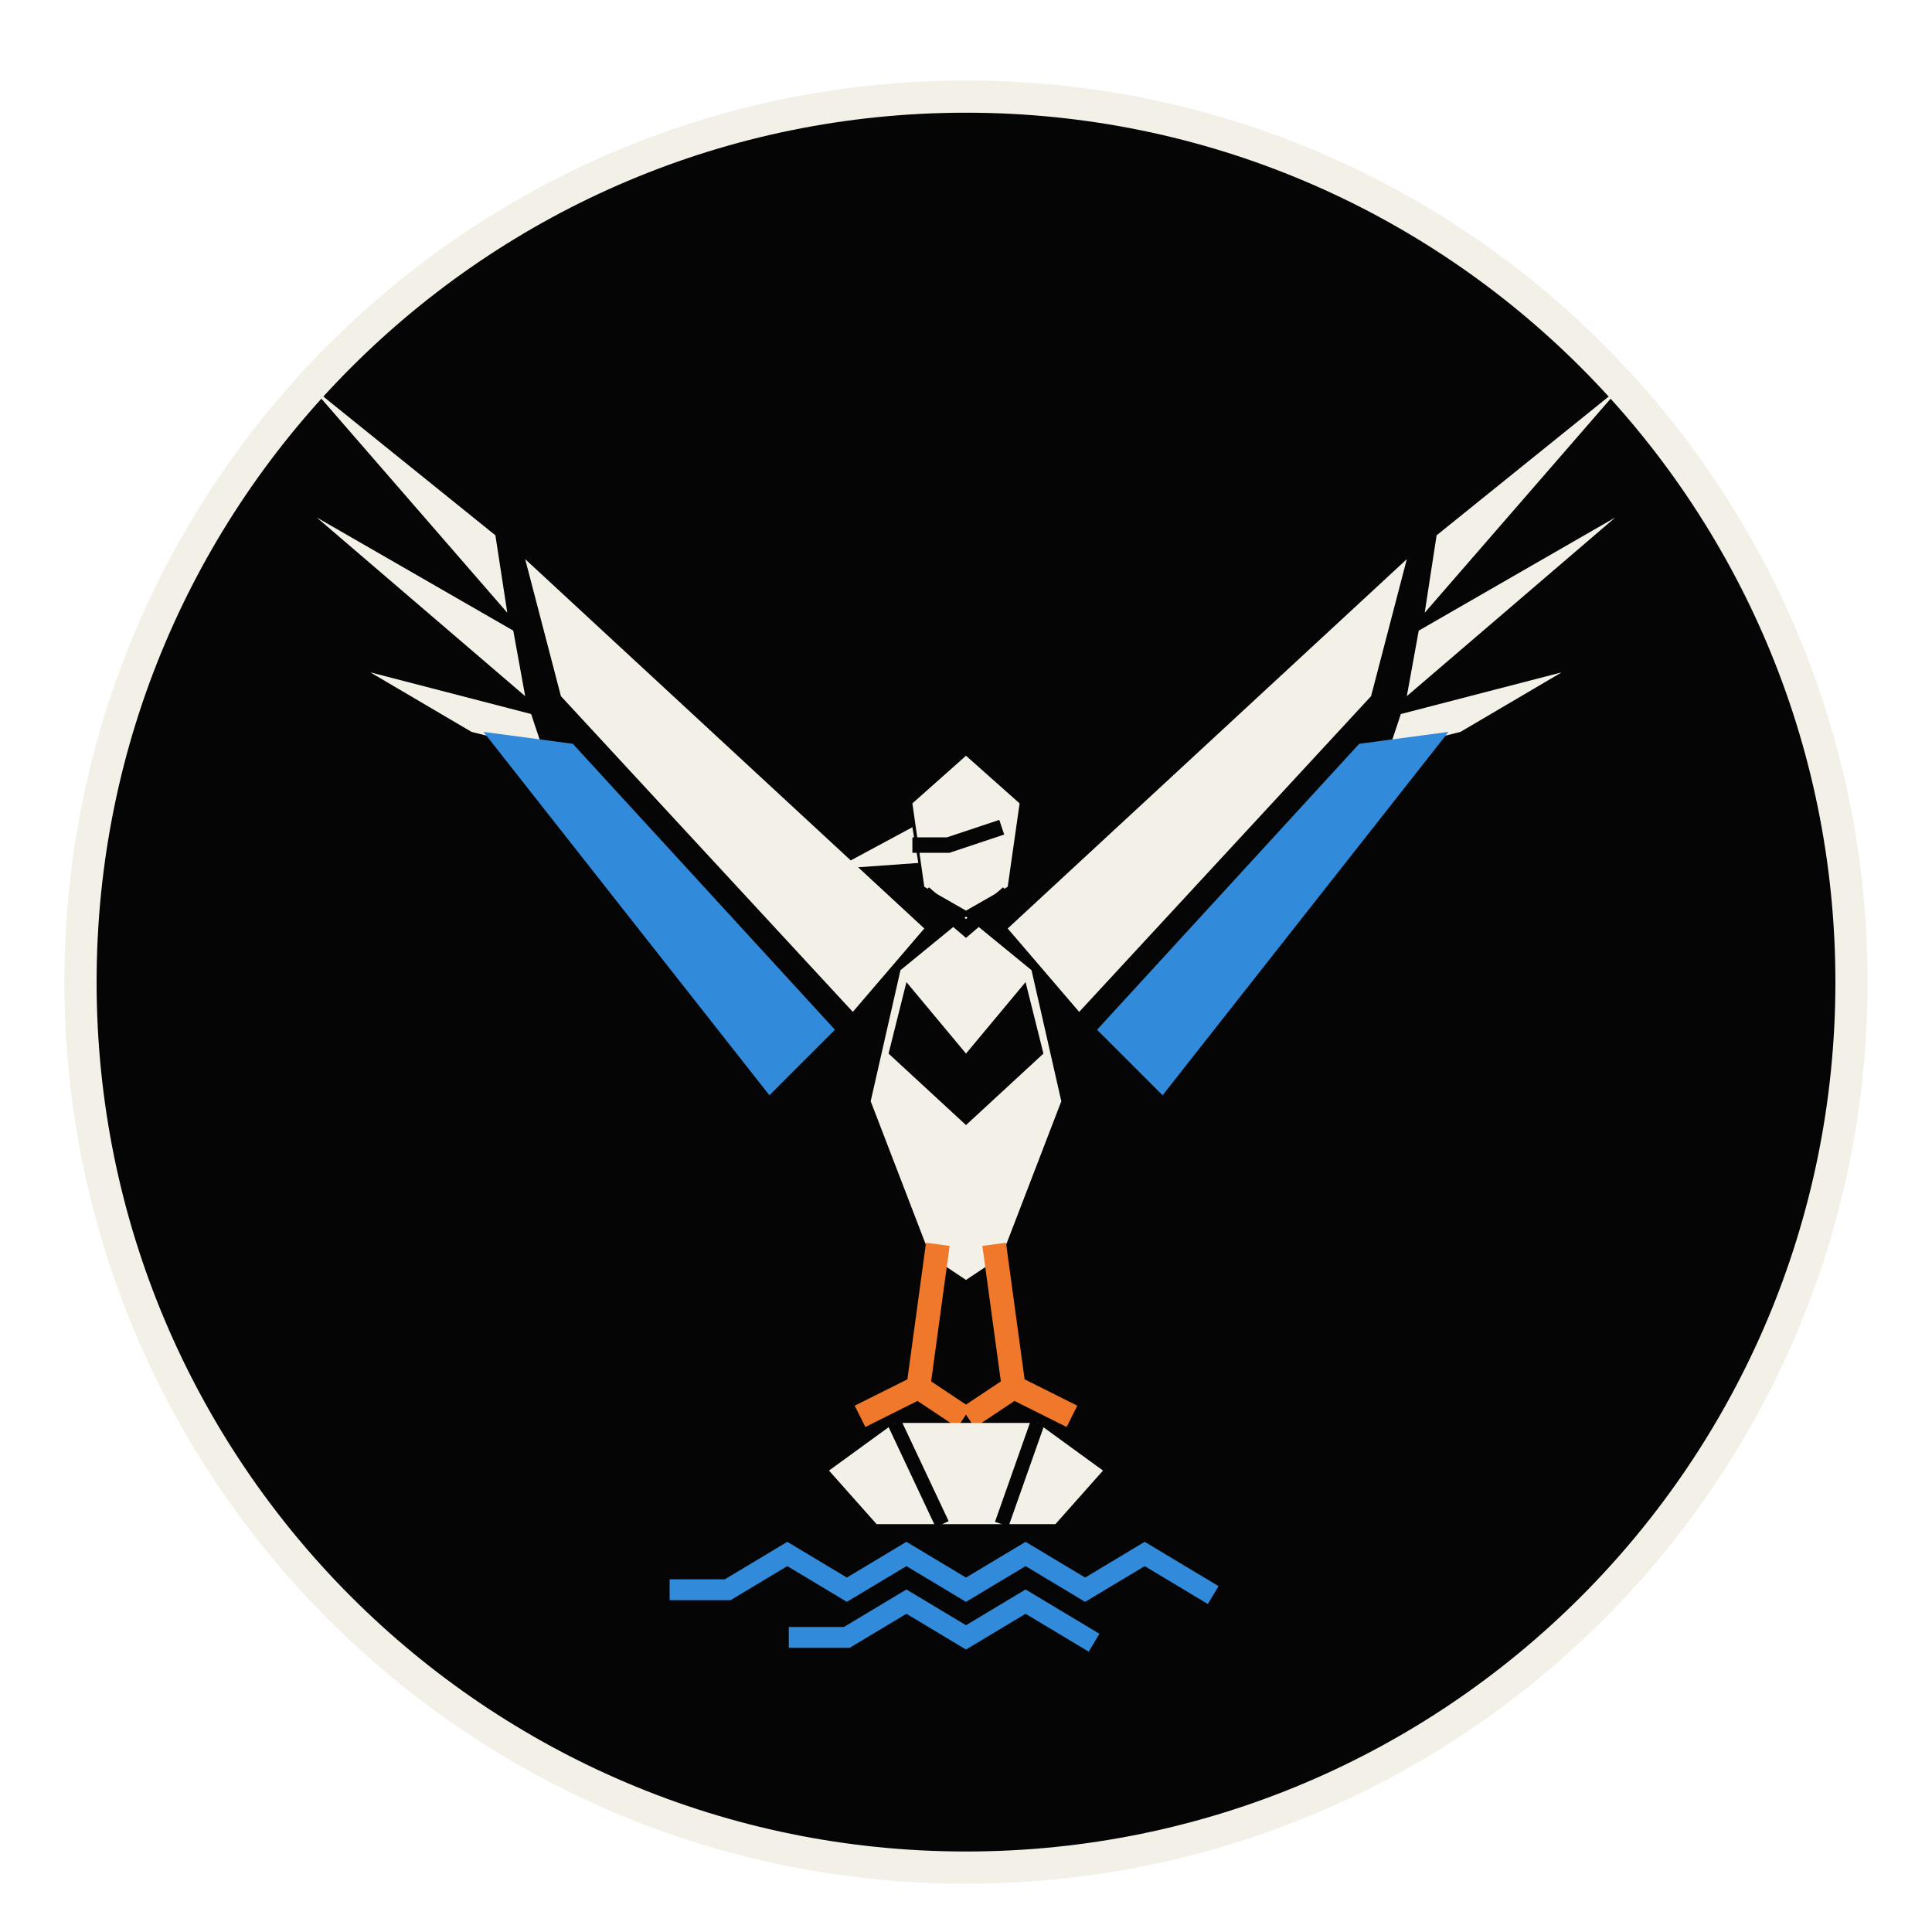
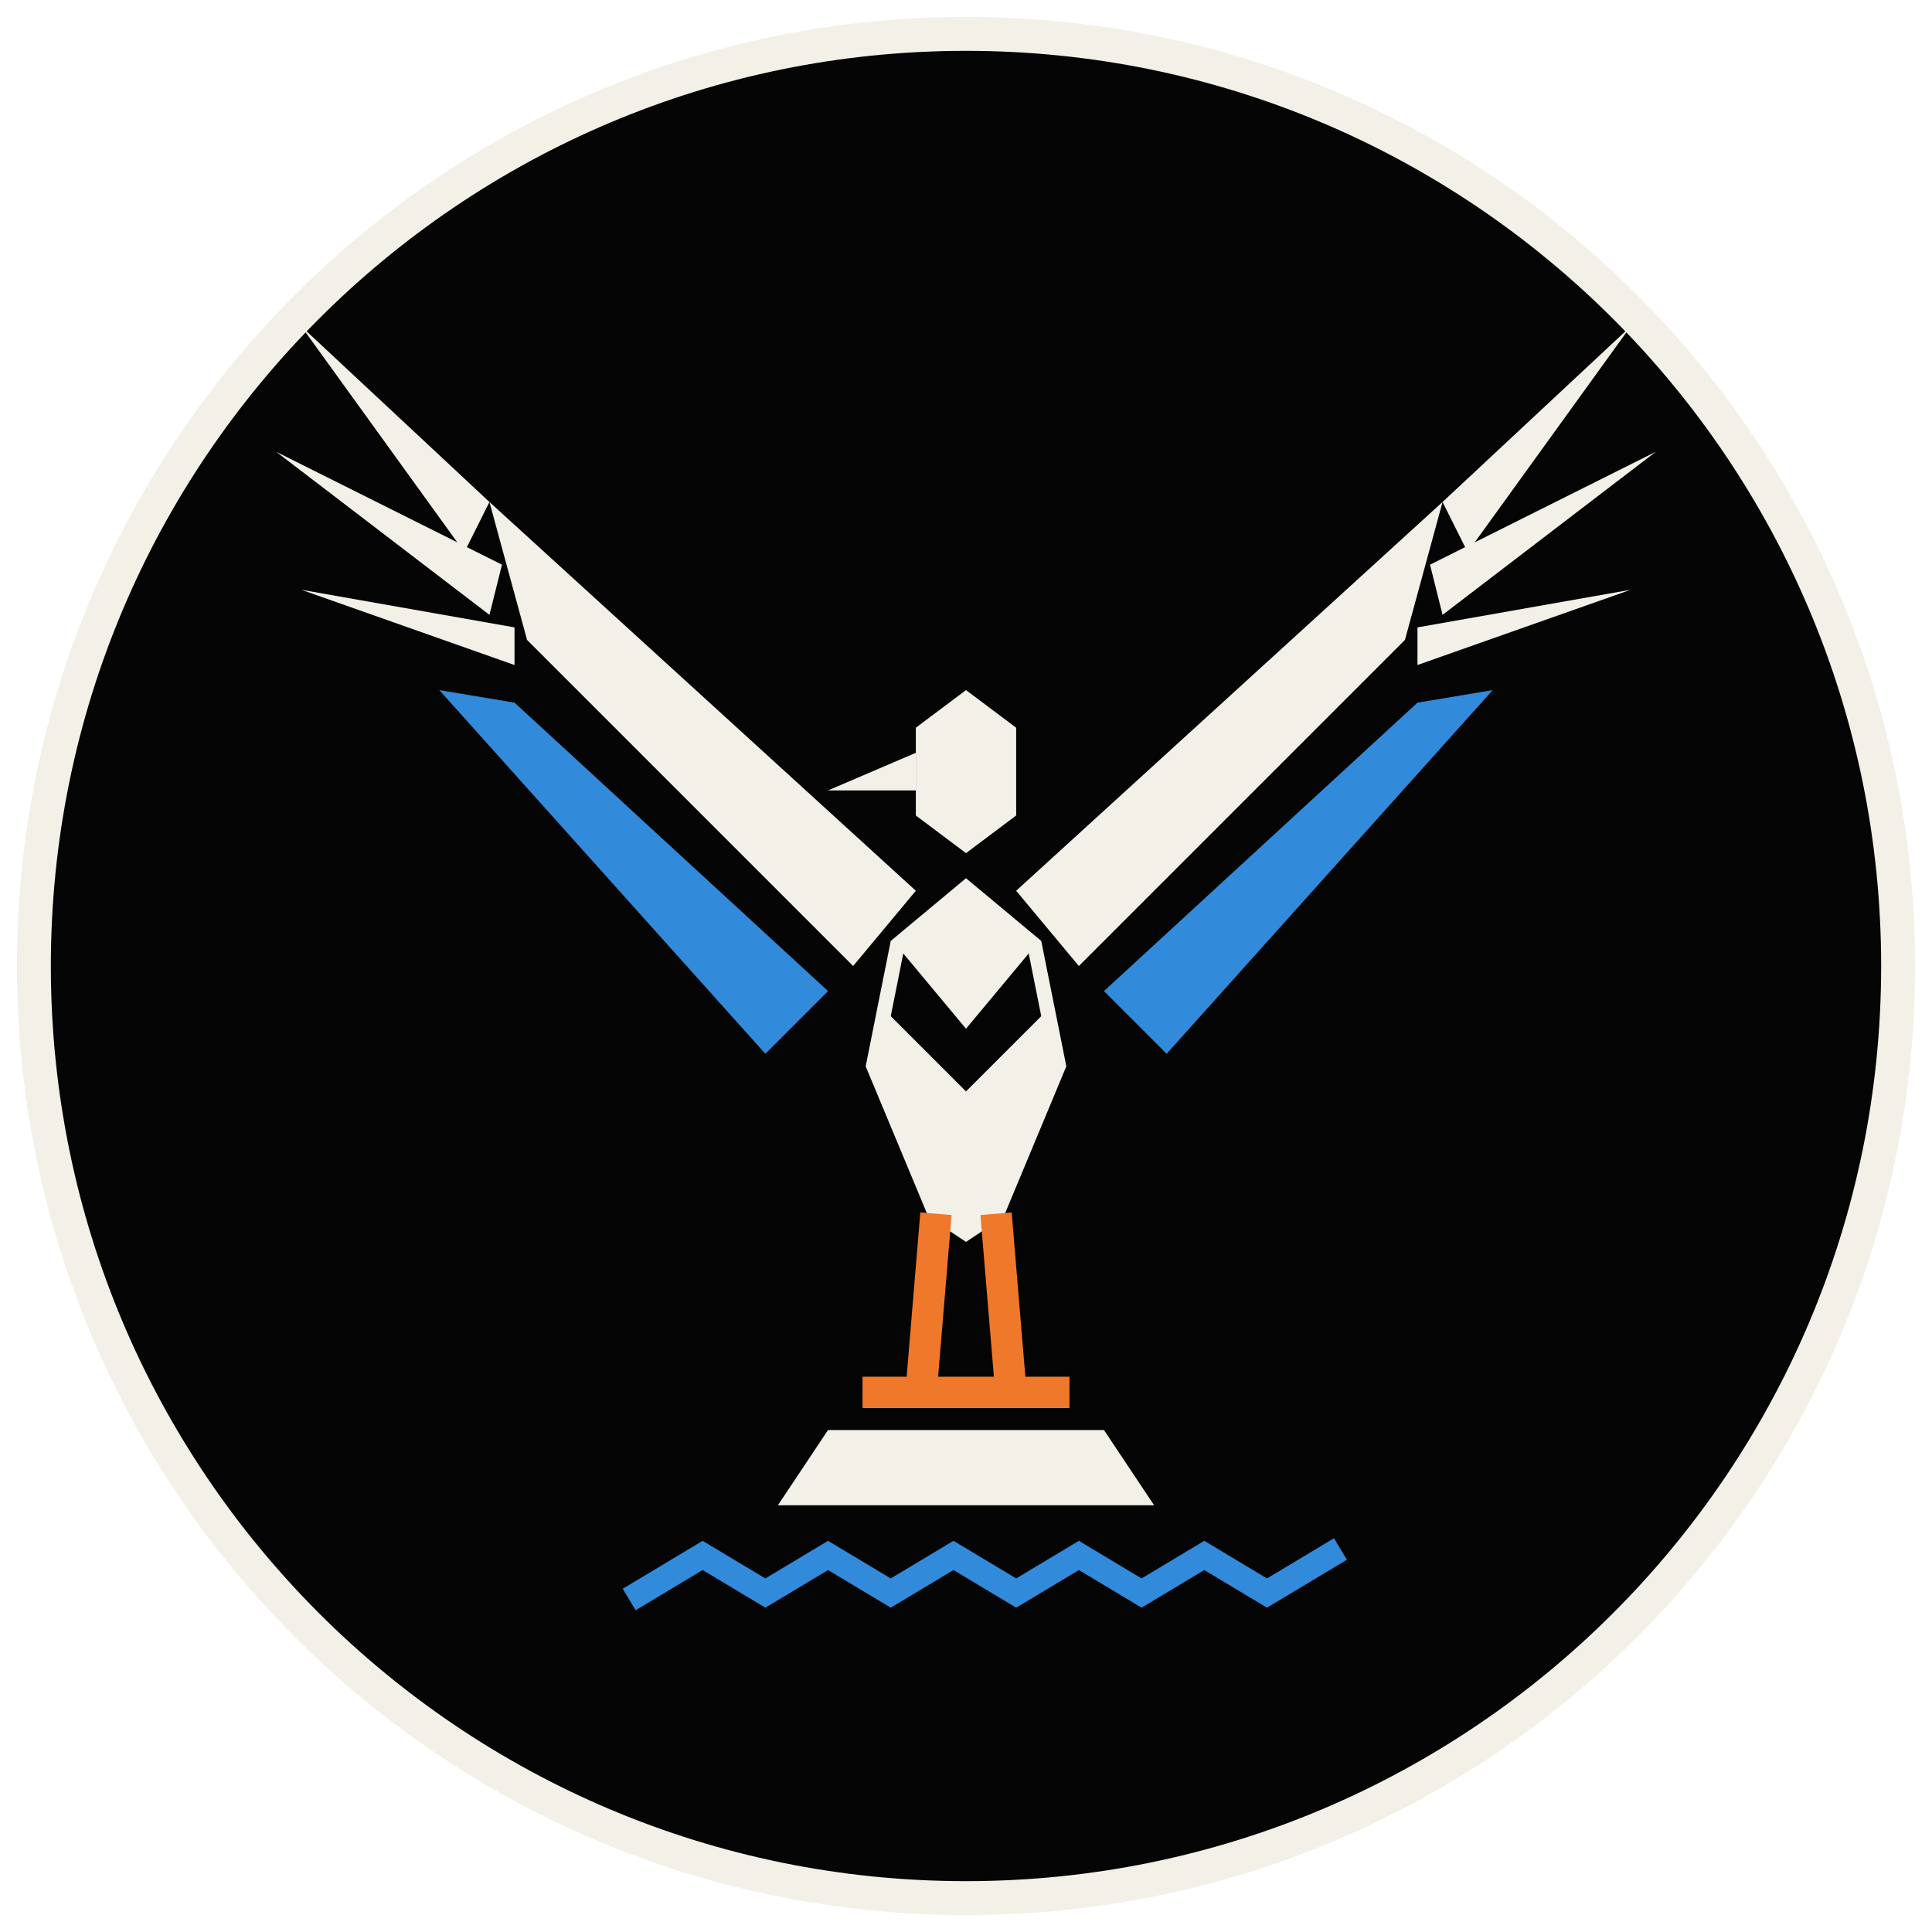
- <svg xmlns="http://www.w3.org/2000/svg" viewBox="0 -10 240 240">
-   <circle cx="120" cy="112" r="110" fill="#050505" stroke="#f3f0e8" stroke-width="4" />
-   <g transform="translate(120 112) scale(0.74) translate(-120 -108)">
-     <path d="M127 99 L194 37 L188 60 L139 113 Z M113 99 L46 37 L52 60 L101 113 Z M199 33 L230 8 L197 46 Z M41 33 L10 8 L43 46 Z M196 49 L229 30 L194 60 Z M44 49 L11 30 L46 60 Z M193 63 L220 56 L203 66 L191 69 Z M47 63 L20 56 L37 66 L49 69 Z M120 97 L131 106 L136 128 L126 154 L120 158 L114 154 L104 128 L109 106 Z M120 70 L129 78 L127 92 L120 96 L113 92 L111 78 Z M111 82 L98 89 L112 88 Z" fill="#f3f0e8" />
-     <path d="M142 116 L186 68 L201 66 L153 127 Z M98 116 L54 68 L39 66 L87 127 Z" fill="#318ada" />
-     <path d="M110 108 L120 120 L130 108 L133 120 L120 132 L107 120 Z" fill="#050505" />
-     <path d="M126 82 L117 85 L111 85" fill="none" stroke="#050505" stroke-width="2.6" stroke-linejoin="miter" />
-     <path d="M113 93 L120 99 L127 93" fill="none" stroke="#050505" stroke-width="2.4" />
-     <path d="M115 154 L112 176 M104 180 L112 176 L118 180" fill="none" stroke="#f0782a" stroke-width="4" stroke-linecap="square" />
-     <path d="M125 154 L128 176 M136 180 L128 176 L122 180" fill="none" stroke="#f0782a" stroke-width="4" stroke-linecap="square" />
-     <path d="M97 190 L108 182 L132 182 L143 190 L135 199 L105 199 Z" fill="#f3f0e8" />
-     <path d="M108 182 L116 199 M132 182 L126 199" stroke="#050505" stroke-width="2.4" />
-     <path d="M72 210 L80 210 L90 204 L100 210 L110 204 L120 210 L130 204 L140 210 L150 204 L160 210" fill="none" stroke="#318ada" stroke-width="3.5" stroke-linejoin="miter" stroke-linecap="square" />
-     <path d="M92 218 L100 218 L110 212 L120 218 L130 212 L140 218" fill="none" stroke="#318ada" stroke-width="3.5" stroke-linejoin="miter" stroke-linecap="square" />
+ <svg xmlns="http://www.w3.org/2000/svg" viewBox="6 0 228 228">
+   <circle cx="120" cy="114" r="110" fill="#050505" stroke="#f3f0e8" stroke-width="4" />
+   <g transform="translate(120 114) scale(.74) translate(-120 -112)">
+     <polygon points="128 100 196 38 190 60 138 112" fill="#f3f0e8" />
+     <polygon points="112 100 44 38 50 60 102 112" fill="#f3f0e8" />
+     <polygon points="142 116 192 70 204 68 152 126" fill="#318ada" />
+     <polygon points="98 116 48 70 36 68 88 126" fill="#318ada" />
+     <polygon points="196 38 226 10 200 46" fill="#f3f0e8" />
+     <polygon points="44 38 14 10 40 46" fill="#f3f0e8" />
+     <polygon points="194 48 230 30 196 56" fill="#f3f0e8" />
+     <polygon points="46 48 10 30 44 56" fill="#f3f0e8" />
+     <polygon points="192 58 226 52 192 64" fill="#f3f0e8" />
+     <polygon points="48 58 14 52 48 64" fill="#f3f0e8" />
+     <polygon points="120 98 132 108 136 128 126 152 120 156 114 152 104 128 108 108" fill="#f3f0e8" />
+     <polygon points="120 68 128 74 128 88 120 94 112 88 112 74" fill="#f3f0e8" />
+     <polygon points="112 78 98 84 112 84" fill="#f3f0e8" />
+     <polygon points="110 110 120 122 130 110 132 120 120 132 108 120" fill="#050505" />
+     <path d="M115 154 113 178M125 154 127 178M106 180H118M122 180H134" fill="none" stroke="#f0782a" stroke-width="5" stroke-linecap="square" />
+     <polygon points="98 186 142 186 150 198 90 198" fill="#f3f0e8" />
+     <path d="M68 212L78 206L88 212L98 206L108 212L118 206L128 212L138 206L148 212L158 206L168 212L178 206" fill="none" stroke="#318ada" stroke-width="4" stroke-linecap="square" />
  </g>
</svg>
